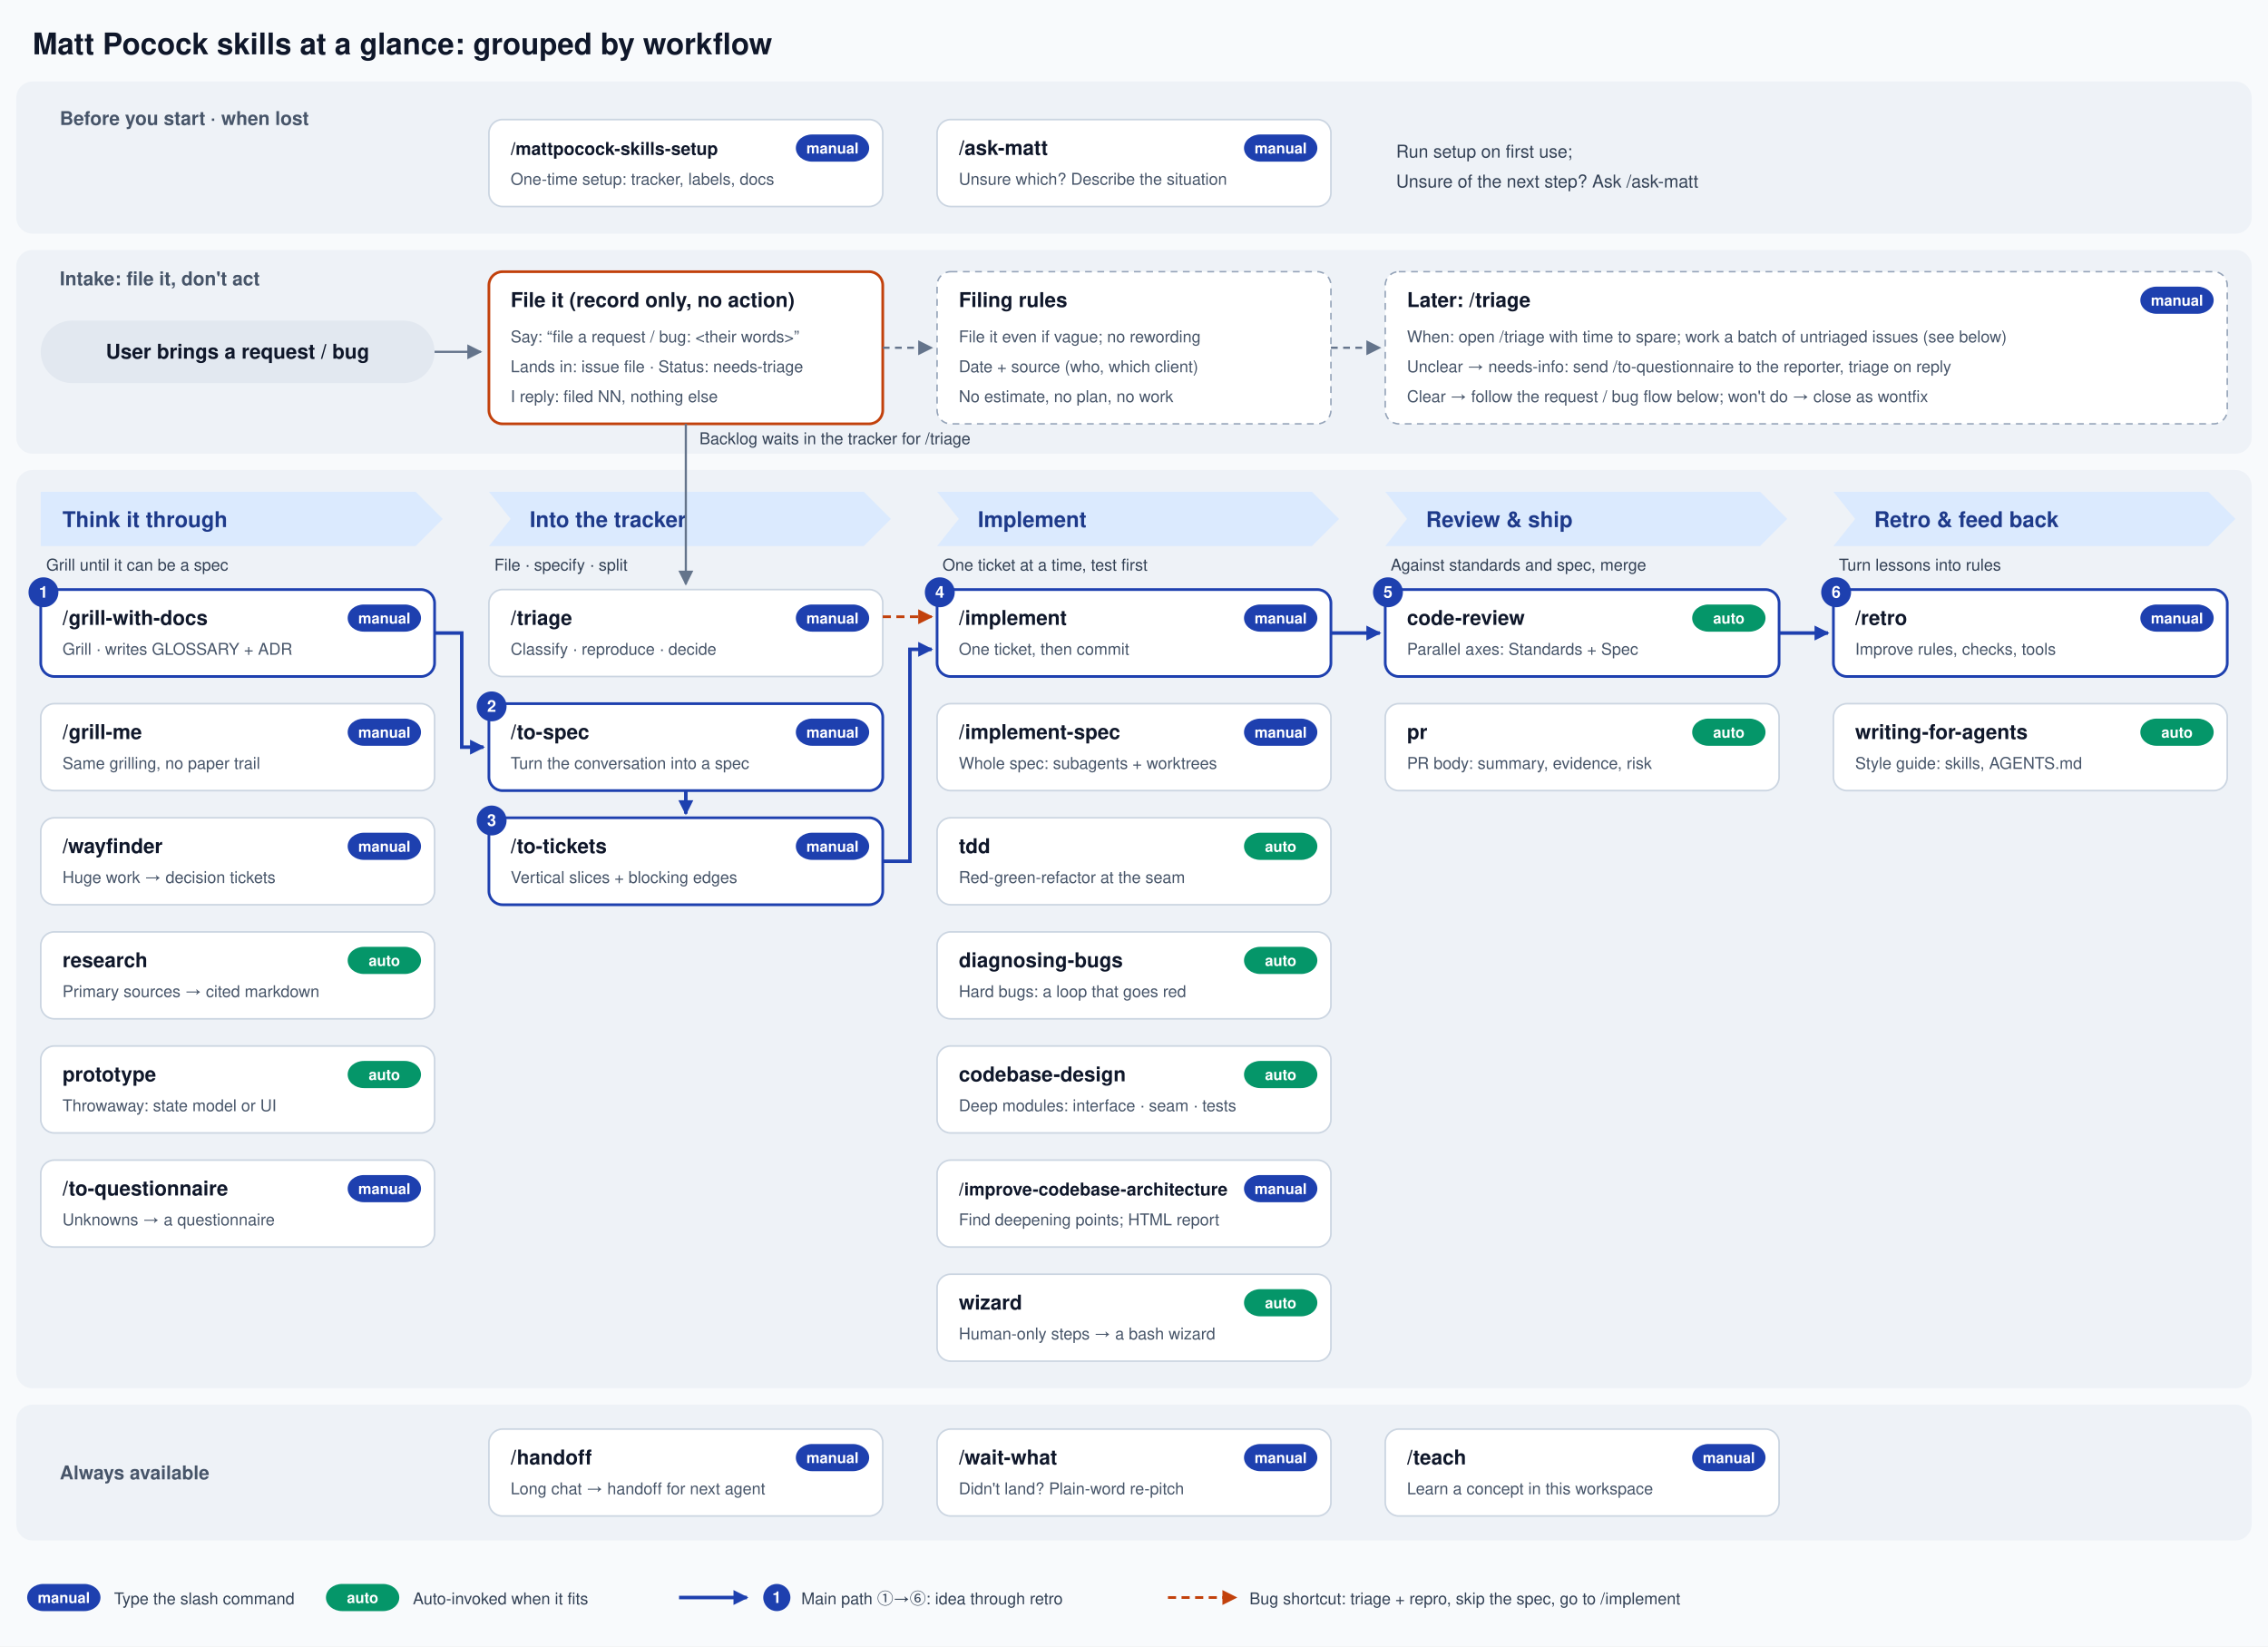
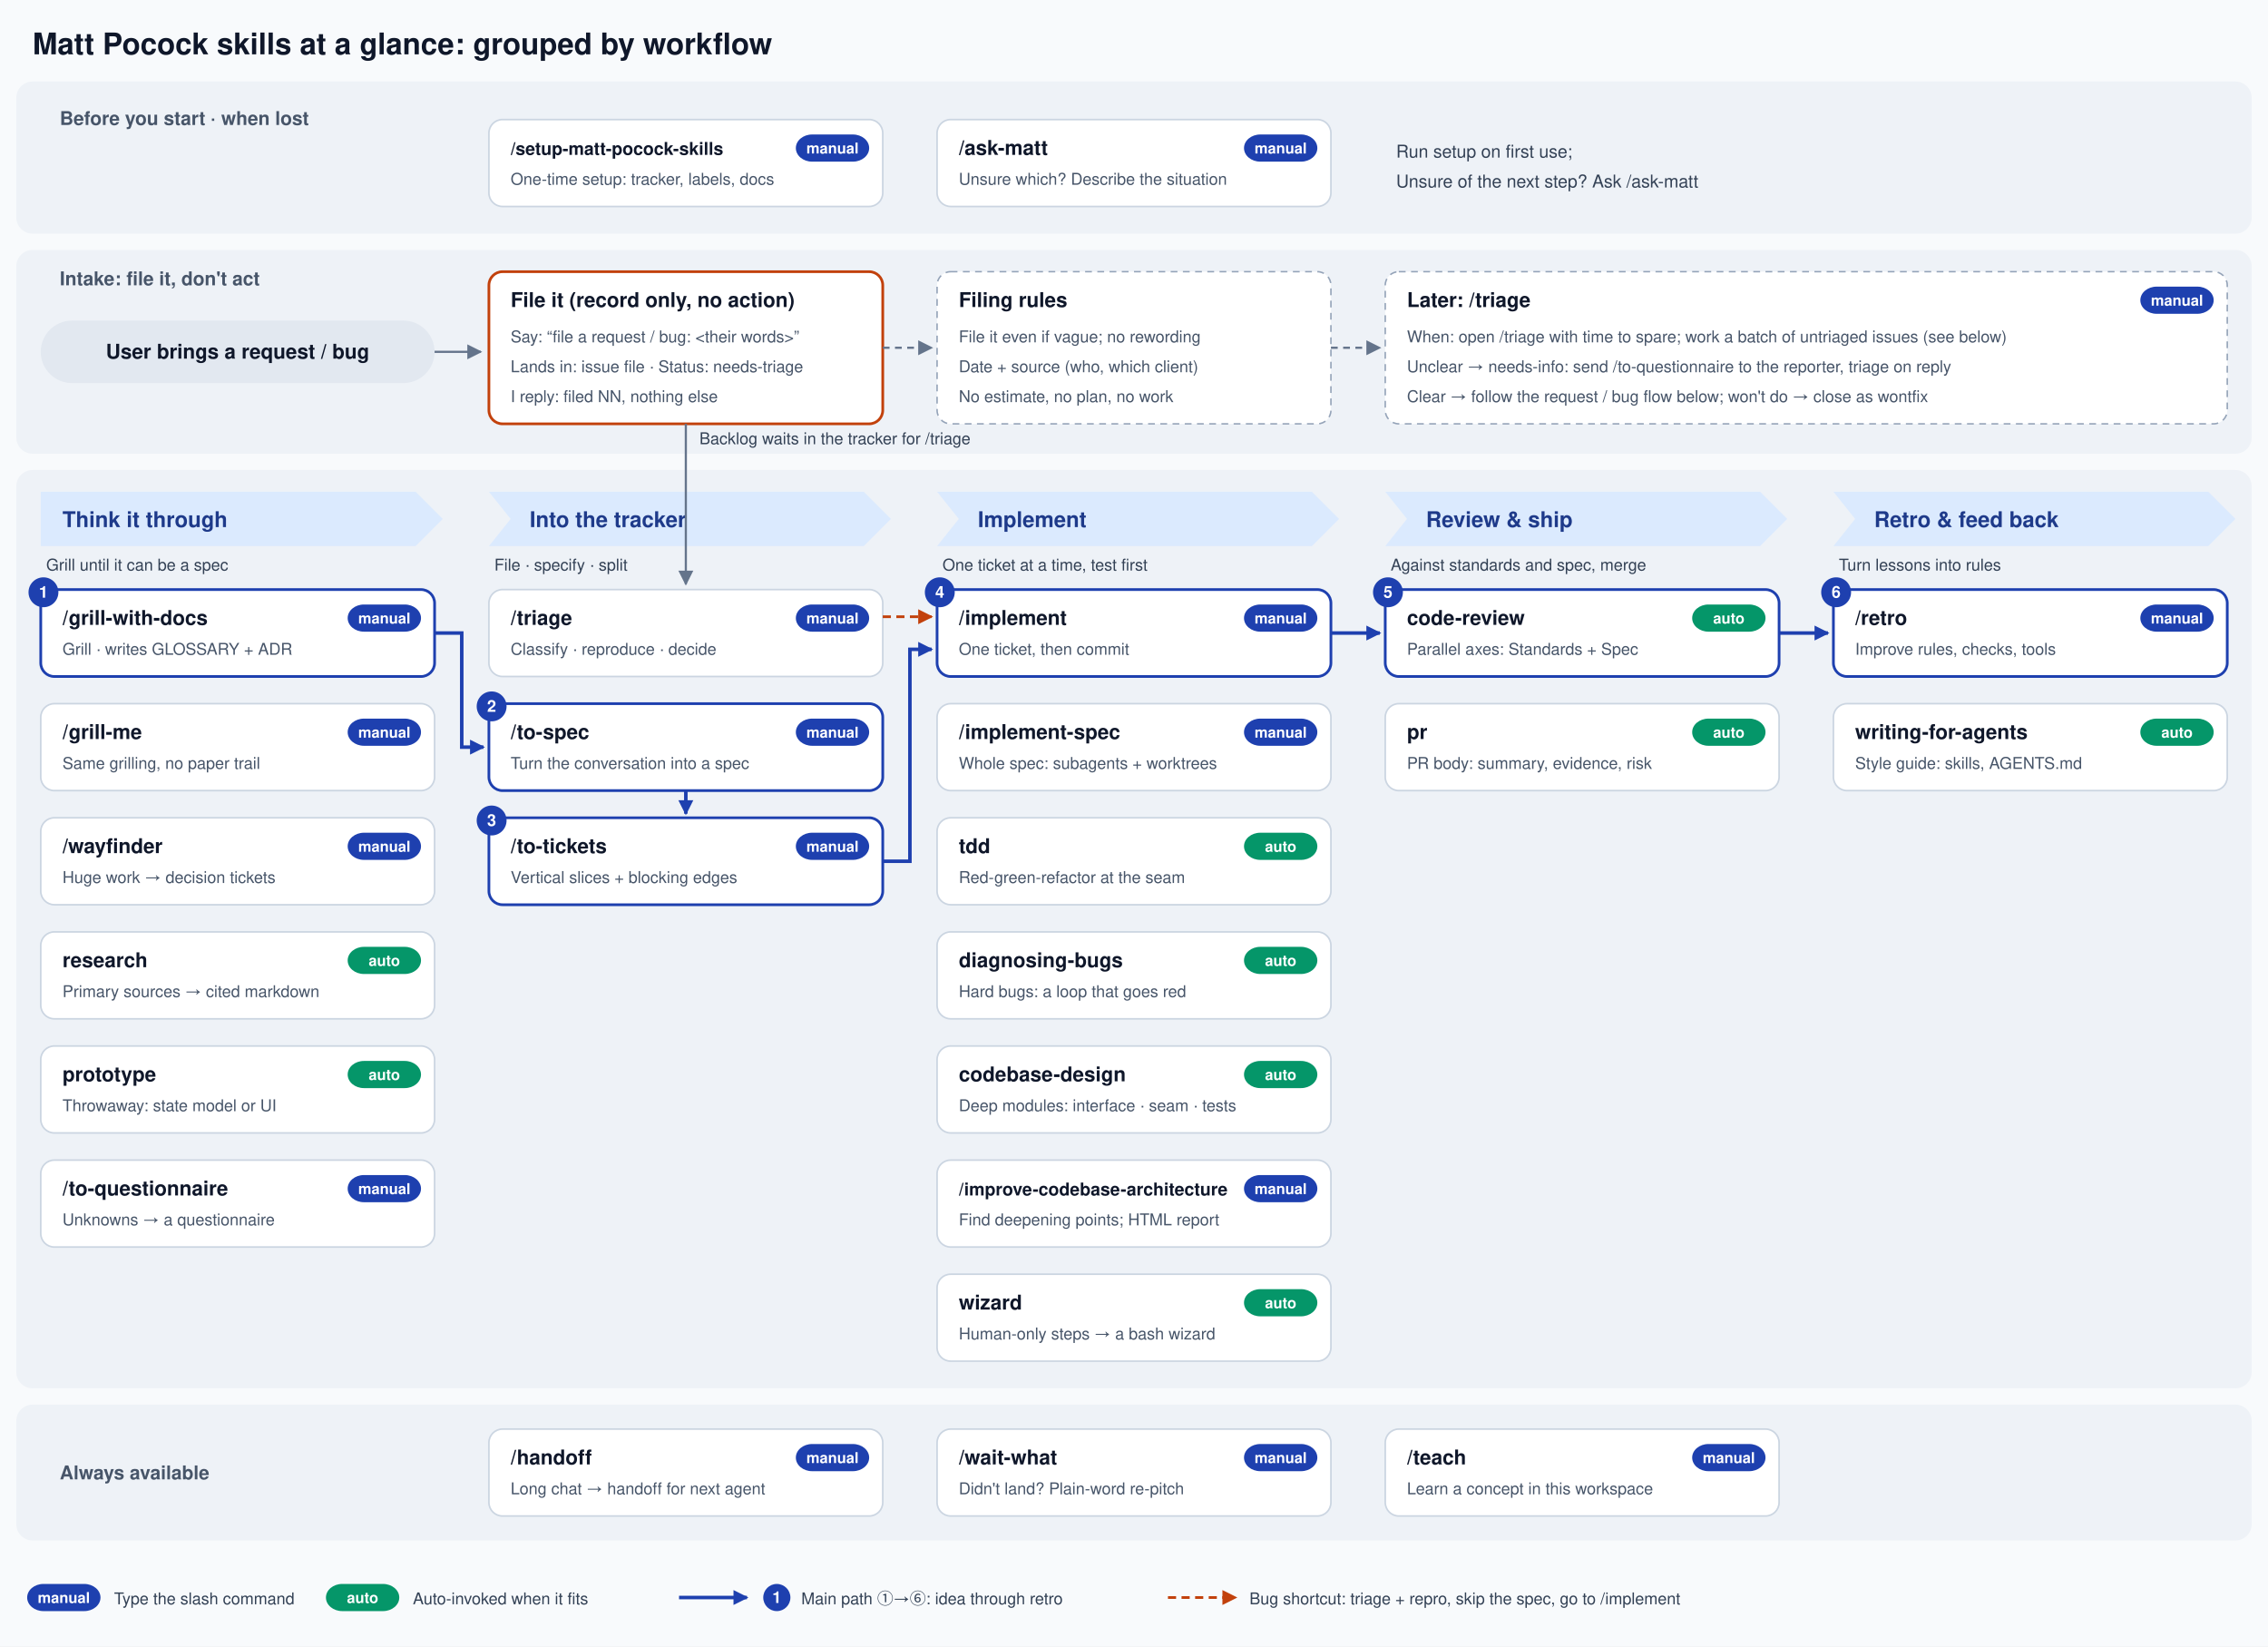
<svg xmlns="http://www.w3.org/2000/svg" viewBox="0 0 1670 1212" width="1670" height="1212">
  <style>
.bg{fill:#f8fafc} .band{fill:#eef2f7} .bl{font:600 14px 'Helvetica Neue',Helvetica,Arial,'PingFang SC','Hiragino Sans GB','Microsoft YaHei','Noto Sans CJK SC',sans-serif;fill:#475569}
.card{fill:#fff;stroke:#cbd5e1;stroke-width:1.2} .key{stroke:#1e40af;stroke-width:2}
.t{font:600 15px 'Helvetica Neue',Helvetica,Arial,'PingFang SC','Hiragino Sans GB','Microsoft YaHei','Noto Sans CJK SC',sans-serif;fill:#0f172a} .ts{font:600 13px 'Helvetica Neue',Helvetica,Arial,'PingFang SC','Hiragino Sans GB','Microsoft YaHei','Noto Sans CJK SC',sans-serif;fill:#0f172a} .s{font:400 12px 'Helvetica Neue',Helvetica,Arial,'PingFang SC','Hiragino Sans GB','Microsoft YaHei','Noto Sans CJK SC',sans-serif;fill:#475569}
.manual{fill:#1e40af} .auto{fill:#059669} .bt{font:600 11px 'Helvetica Neue',Helvetica,Arial,'PingFang SC','Hiragino Sans GB','Microsoft YaHei','Noto Sans CJK SC',sans-serif;fill:#fff}
.chev{fill:#dbeafe} .ct{font:700 16px 'Helvetica Neue',Helvetica,Arial,'PingFang SC','Hiragino Sans GB','Microsoft YaHei','Noto Sans CJK SC',sans-serif;fill:#1e3a8a} .cs{font:500 12px 'Helvetica Neue',Helvetica,Arial,'PingFang SC','Hiragino Sans GB','Microsoft YaHei','Noto Sans CJK SC',sans-serif;fill:#334155}
.num{fill:#1e40af} .nt{font:700 12px 'Helvetica Neue',Helvetica,Arial,'PingFang SC','Hiragino Sans GB','Microsoft YaHei','Noto Sans CJK SC',sans-serif;fill:#fff}
.main{stroke:#1e40af;stroke-width:2.6;fill:none} .bug{stroke:#c2410c;stroke-width:2;fill:none;stroke-dasharray:6 4}
.am{fill:#1e40af} .ab{fill:#c2410c} .h1{font:700 22px 'Helvetica Neue',Helvetica,Arial,'PingFang SC','Hiragino Sans GB','Microsoft YaHei','Noto Sans CJK SC',sans-serif;fill:#0f172a} .lbl{font:500 12px 'Helvetica Neue',Helvetica,Arial,'PingFang SC','Hiragino Sans GB','Microsoft YaHei','Noto Sans CJK SC',sans-serif;fill:#334155}
.note{font:500 13px 'Helvetica Neue',Helvetica,Arial,'PingFang SC','Hiragino Sans GB','Microsoft YaHei','Noto Sans CJK SC',sans-serif;fill:#334155}
.dia{fill:#fff7ed;stroke:#c2410c;stroke-width:1.5} .io{fill:#e2e8f0} .edge{stroke:#64748b;stroke-width:1.6;fill:none} .dash{stroke-dasharray:5 4} .side{fill:#fff;stroke:#94a3b8;stroke-width:1.1;stroke-dasharray:5 4} .reg{fill:#fff;stroke:#c2410c;stroke-width:2} .ag{fill:#64748b}
@media (prefers-color-scheme: dark){
 .dia{fill:#2a1608;stroke:#fb923c} .side,.reg{fill:#0b1220} .side{stroke:#475569} .reg{stroke:#fb923c} .io{fill:#334155} .edge{stroke:#94a3b8} .ag{fill:#94a3b8}
 .bg{fill:#0f172a} .band{fill:#1e293b} .bl,.cs,.lbl,.note{fill:#cbd5e1}
 .card{fill:#0b1220;stroke:#475569} .key{stroke:#60a5fa} .t,.ts,.h1{fill:#f8fafc} .s{fill:#cbd5e1}
 .chev{fill:#1e3a8a} .ct{fill:#dbeafe} .manual,.num{fill:#2563eb} .main{stroke:#60a5fa} .am{fill:#60a5fa}
 .bug{stroke:#fb923c} .ab{fill:#fb923c}
}</style>
  <defs>
    <marker id="am" viewBox="0 0 10 10" refX="9" refY="5" markerUnits="userSpaceOnUse" markerWidth="11" markerHeight="11" orient="auto">
      <path class="am" d="M0,0 L10,5 L0,10 z" />
    </marker>
    <marker id="ab" viewBox="0 0 10 10" refX="9" refY="5" markerUnits="userSpaceOnUse" markerWidth="11" markerHeight="11" orient="auto">
      <path class="ab" d="M0,0 L10,5 L0,10 z" />
    </marker>
    <marker id="ag" viewBox="0 0 10 10" refX="9" refY="5" markerUnits="userSpaceOnUse" markerWidth="11" markerHeight="11" orient="auto">
      <path class="ag" d="M0,0 L10,5 L0,10 z" />
    </marker>
  </defs>
  <rect class="bg" width="1670" height="1212" />
  <text class="h1" x="24" y="40">Matt Pocock skills at a glance: grouped by workflow</text>
  <rect class="band" x="12" y="60" width="1646" height="112" rx="12" />
  <text class="bl" x="44" y="92">Before you start · when lost</text>
  <rect class="card" x="360" y="88" width="290" height="64" rx="10" />
-   <text class="ts" x="376" y="114">/mattpocock-skills-setup</text>
+   <text class="ts" x="376" y="114">/setup-matt-pocock-skills</text>
  <text class="s" x="376" y="136">One-time setup: tracker, labels, docs</text>
  <rect class="manual" x="586" y="99" width="54" height="20" rx="12" />
  <text class="bt" x="613" y="113" text-anchor="middle">manual</text>
  <rect class="card" x="690" y="88" width="290" height="64" rx="10" />
  <text class="t" x="706" y="114">/ask-matt</text>
  <text class="s" x="706" y="136">Unsure which? Describe the situation</text>
  <rect class="manual" x="916" y="99" width="54" height="20" rx="12" />
  <text class="bt" x="943" y="113" text-anchor="middle">manual</text>
  <text class="note" x="1028" y="116">Run setup on first use;</text>
  <text class="note" x="1028" y="138">Unsure of the next step? Ask /ask-matt</text>
  <rect class="band" x="12" y="184" width="1646" height="150" rx="12" />
  <text class="bl" x="44" y="210">Intake: file it, don't act</text>
  <rect class="io" x="30" y="236" width="290" height="46" rx="23" />
  <text class="t" x="175" y="264" text-anchor="middle">User brings a request / bug</text>
  <path class="edge" d="M320,259 H354" marker-end="url(#ag)" />
  <rect class="reg" x="360" y="200" width="290" height="112" rx="10" />
  <text class="t" x="376" y="226">File it (record only, no action)</text>
  <text class="s" x="376" y="252">Say: “file a request / bug: &lt;their words&gt;”</text>
  <text class="s" x="376" y="274">Lands in: issue file · Status: needs-triage</text>
  <text class="s" x="376" y="296">I reply: filed NN, nothing else</text>
  <rect class="side" x="690" y="200" width="290" height="112" rx="10" />
  <text class="t" x="706" y="226">Filing rules</text>
  <text class="s" x="706" y="252">File it even if vague; no rewording</text>
  <text class="s" x="706" y="274">Date + source (who, which client)</text>
  <text class="s" x="706" y="296">No estimate, no plan, no work</text>
  <path class="edge dash" d="M650,256 H686" marker-end="url(#ag)" />
  <rect class="side" x="1020" y="200" width="620" height="112" rx="10" />
  <text class="t" x="1036" y="226">Later: /triage</text>
  <text class="s" x="1036" y="252">When: open /triage with time to spare; work a batch of untriaged issues (see below)</text>
  <text class="s" x="1036" y="274">Unclear → needs-info: send /to-questionnaire to the reporter, triage on reply</text>
  <text class="s" x="1036" y="296">Clear → follow the request / bug flow below; won't do → close as wontfix</text>
  <rect class="manual" x="1576" y="211" width="54" height="20" rx="12" />
  <text class="bt" x="1603" y="225" text-anchor="middle">manual</text>
  <path class="edge dash" d="M980,256 H1016" marker-end="url(#ag)" />
  <text class="lbl" x="515" y="327">Backlog waits in the tracker for /triage</text>
  <g transform="translate(0,162)">
    <rect class="band" x="12" y="184" width="1646" height="676" rx="12" />
    <polygon class="chev" points="30,200 306,200 326,220 306,240 30,240" />
    <text class="ct" x="46" y="226">Think it through</text>
    <text class="cs" x="34" y="258">Grill until it can be a spec</text>
    <polygon class="chev" points="360,200 636,200 656,220 636,240 360,240 376,220" />
    <text class="ct" x="390" y="226">Into the tracker</text>
    <text class="cs" x="364" y="258">File · specify · split</text>
    <polygon class="chev" points="690,200 966,200 986,220 966,240 690,240 706,220" />
    <text class="ct" x="720" y="226">Implement</text>
    <text class="cs" x="694" y="258">One ticket at a time, test first</text>
    <polygon class="chev" points="1020,200 1296,200 1316,220 1296,240 1020,240 1036,220" />
    <text class="ct" x="1050" y="226">Review &amp; ship</text>
    <text class="cs" x="1024" y="258">Against standards and spec, merge</text>
    <polygon class="chev" points="1350,200 1626,200 1646,220 1626,240 1350,240 1366,220" />
    <text class="ct" x="1380" y="226">Retro &amp; feed back</text>
    <text class="cs" x="1354" y="258">Turn lessons into rules</text>
    <rect class="card key" x="30" y="272" width="290" height="64" rx="10" />
    <text class="t" x="46" y="298">/grill-with-docs</text>
    <text class="s" x="46" y="320">Grill · writes GLOSSARY + ADR</text>
    <rect class="manual" x="256" y="283" width="54" height="20" rx="12" />
    <text class="bt" x="283" y="297" text-anchor="middle">manual</text>
    <circle class="num" cx="32" cy="274" r="11" />
    <text class="nt" x="32" y="278" text-anchor="middle">1</text>
    <rect class="card" x="30" y="356" width="290" height="64" rx="10" />
    <text class="t" x="46" y="382">/grill-me</text>
    <text class="s" x="46" y="404">Same grilling, no paper trail</text>
    <rect class="manual" x="256" y="367" width="54" height="20" rx="12" />
    <text class="bt" x="283" y="381" text-anchor="middle">manual</text>
    <rect class="card" x="30" y="440" width="290" height="64" rx="10" />
    <text class="t" x="46" y="466">/wayfinder</text>
    <text class="s" x="46" y="488">Huge work → decision tickets</text>
    <rect class="manual" x="256" y="451" width="54" height="20" rx="12" />
    <text class="bt" x="283" y="465" text-anchor="middle">manual</text>
    <rect class="card" x="30" y="524" width="290" height="64" rx="10" />
    <text class="t" x="46" y="550">research</text>
    <text class="s" x="46" y="572">Primary sources → cited markdown</text>
    <rect class="auto" x="256" y="535" width="54" height="20" rx="12" />
    <text class="bt" x="283" y="549" text-anchor="middle">auto</text>
    <rect class="card" x="30" y="608" width="290" height="64" rx="10" />
    <text class="t" x="46" y="634">prototype</text>
    <text class="s" x="46" y="656">Throwaway: state model or UI</text>
    <rect class="auto" x="256" y="619" width="54" height="20" rx="12" />
    <text class="bt" x="283" y="633" text-anchor="middle">auto</text>
    <rect class="card" x="30" y="692" width="290" height="64" rx="10" />
    <text class="t" x="46" y="718">/to-questionnaire</text>
    <text class="s" x="46" y="740">Unknowns → a questionnaire</text>
    <rect class="manual" x="256" y="703" width="54" height="20" rx="12" />
    <text class="bt" x="283" y="717" text-anchor="middle">manual</text>
    <rect class="card" x="360" y="272" width="290" height="64" rx="10" />
    <text class="t" x="376" y="298">/triage</text>
    <text class="s" x="376" y="320">Classify · reproduce · decide</text>
    <rect class="manual" x="586" y="283" width="54" height="20" rx="12" />
    <text class="bt" x="613" y="297" text-anchor="middle">manual</text>
    <rect class="card key" x="360" y="356" width="290" height="64" rx="10" />
    <text class="t" x="376" y="382">/to-spec</text>
    <text class="s" x="376" y="404">Turn the conversation into a spec</text>
    <rect class="manual" x="586" y="367" width="54" height="20" rx="12" />
    <text class="bt" x="613" y="381" text-anchor="middle">manual</text>
    <circle class="num" cx="362" cy="358" r="11" />
    <text class="nt" x="362" y="362" text-anchor="middle">2</text>
    <rect class="card key" x="360" y="440" width="290" height="64" rx="10" />
    <text class="t" x="376" y="466">/to-tickets</text>
    <text class="s" x="376" y="488">Vertical slices + blocking edges</text>
    <rect class="manual" x="586" y="451" width="54" height="20" rx="12" />
    <text class="bt" x="613" y="465" text-anchor="middle">manual</text>
    <circle class="num" cx="362" cy="442" r="11" />
    <text class="nt" x="362" y="446" text-anchor="middle">3</text>
    <rect class="card key" x="690" y="272" width="290" height="64" rx="10" />
    <text class="t" x="706" y="298">/implement</text>
    <text class="s" x="706" y="320">One ticket, then commit</text>
    <rect class="manual" x="916" y="283" width="54" height="20" rx="12" />
    <text class="bt" x="943" y="297" text-anchor="middle">manual</text>
    <circle class="num" cx="692" cy="274" r="11" />
    <text class="nt" x="692" y="278" text-anchor="middle">4</text>
    <rect class="card" x="690" y="356" width="290" height="64" rx="10" />
    <text class="t" x="706" y="382">/implement-spec</text>
    <text class="s" x="706" y="404">Whole spec: subagents + worktrees</text>
    <rect class="manual" x="916" y="367" width="54" height="20" rx="12" />
    <text class="bt" x="943" y="381" text-anchor="middle">manual</text>
    <rect class="card" x="690" y="440" width="290" height="64" rx="10" />
    <text class="t" x="706" y="466">tdd</text>
    <text class="s" x="706" y="488">Red-green-refactor at the seam</text>
    <rect class="auto" x="916" y="451" width="54" height="20" rx="12" />
    <text class="bt" x="943" y="465" text-anchor="middle">auto</text>
    <rect class="card" x="690" y="524" width="290" height="64" rx="10" />
    <text class="t" x="706" y="550">diagnosing-bugs</text>
    <text class="s" x="706" y="572">Hard bugs: a loop that goes red</text>
    <rect class="auto" x="916" y="535" width="54" height="20" rx="12" />
    <text class="bt" x="943" y="549" text-anchor="middle">auto</text>
    <rect class="card" x="690" y="608" width="290" height="64" rx="10" />
    <text class="t" x="706" y="634">codebase-design</text>
    <text class="s" x="706" y="656">Deep modules: interface · seam · tests</text>
    <rect class="auto" x="916" y="619" width="54" height="20" rx="12" />
    <text class="bt" x="943" y="633" text-anchor="middle">auto</text>
    <rect class="card" x="690" y="692" width="290" height="64" rx="10" />
    <text class="ts" x="706" y="718">/improve-codebase-architecture</text>
    <text class="s" x="706" y="740">Find deepening points; HTML report</text>
    <rect class="manual" x="916" y="703" width="54" height="20" rx="12" />
    <text class="bt" x="943" y="717" text-anchor="middle">manual</text>
    <rect class="card" x="690" y="776" width="290" height="64" rx="10" />
    <text class="t" x="706" y="802">wizard</text>
    <text class="s" x="706" y="824">Human-only steps → a bash wizard</text>
    <rect class="auto" x="916" y="787" width="54" height="20" rx="12" />
    <text class="bt" x="943" y="801" text-anchor="middle">auto</text>
    <rect class="card key" x="1020" y="272" width="290" height="64" rx="10" />
    <text class="t" x="1036" y="298">code-review</text>
    <text class="s" x="1036" y="320">Parallel axes: Standards + Spec</text>
    <rect class="auto" x="1246" y="283" width="54" height="20" rx="12" />
    <text class="bt" x="1273" y="297" text-anchor="middle">auto</text>
    <circle class="num" cx="1022" cy="274" r="11" />
    <text class="nt" x="1022" y="278" text-anchor="middle">5</text>
    <rect class="card" x="1020" y="356" width="290" height="64" rx="10" />
    <text class="t" x="1036" y="382">pr</text>
    <text class="s" x="1036" y="404">PR body: summary, evidence, risk</text>
    <rect class="auto" x="1246" y="367" width="54" height="20" rx="12" />
    <text class="bt" x="1273" y="381" text-anchor="middle">auto</text>
    <rect class="card key" x="1350" y="272" width="290" height="64" rx="10" />
    <text class="t" x="1366" y="298">/retro</text>
    <text class="s" x="1366" y="320">Improve rules, checks, tools</text>
    <rect class="manual" x="1576" y="283" width="54" height="20" rx="12" />
    <text class="bt" x="1603" y="297" text-anchor="middle">manual</text>
    <circle class="num" cx="1352" cy="274" r="11" />
    <text class="nt" x="1352" y="278" text-anchor="middle">6</text>
    <rect class="card" x="1350" y="356" width="290" height="64" rx="10" />
    <text class="t" x="1366" y="382">writing-for-agents</text>
    <text class="s" x="1366" y="404">Style guide: skills, AGENTS.md</text>
    <rect class="auto" x="1576" y="367" width="54" height="20" rx="12" />
    <text class="bt" x="1603" y="381" text-anchor="middle">auto</text>
    <path class="main" d="M320,304 H340 V388 H356" marker-end="url(#am)" />
    <path class="main" d="M505.0,420 V437" marker-end="url(#am)" />
    <path class="main" d="M650,472 H670 V316 H686" marker-end="url(#am)" />
    <path class="main" d="M980,304 H1016" marker-end="url(#am)" />
    <path class="main" d="M1310,304 H1346" marker-end="url(#am)" />
    <path class="bug" d="M650,292 H686" marker-end="url(#ab)" />
    <rect class="band" x="12" y="872" width="1646" height="100" rx="12" />
    <text class="bl" x="44" y="927.0">Always available</text>
    <rect class="card" x="360" y="890" width="290" height="64" rx="10" />
    <text class="t" x="376" y="916">/handoff</text>
    <text class="s" x="376" y="938">Long chat → handoff for next agent</text>
    <rect class="manual" x="586" y="901" width="54" height="20" rx="12" />
    <text class="bt" x="613" y="915" text-anchor="middle">manual</text>
    <rect class="card" x="690" y="890" width="290" height="64" rx="10" />
    <text class="t" x="706" y="916">/wait-what</text>
    <text class="s" x="706" y="938">Didn't land? Plain-word re-pitch</text>
    <rect class="manual" x="916" y="901" width="54" height="20" rx="12" />
    <text class="bt" x="943" y="915" text-anchor="middle">manual</text>
    <rect class="card" x="1020" y="890" width="290" height="64" rx="10" />
    <text class="t" x="1036" y="916">/teach</text>
    <text class="s" x="1036" y="938">Learn a concept in this workspace</text>
    <rect class="manual" x="1246" y="901" width="54" height="20" rx="12" />
    <text class="bt" x="1273" y="915" text-anchor="middle">manual</text>
    <rect class="manual" x="20" y="1004" width="54" height="20" rx="12" />
    <text class="bt" x="47" y="1018" text-anchor="middle">manual</text>
    <text class="lbl" x="84" y="1019">Type the slash command</text>
    <rect class="auto" x="240" y="1004" width="54" height="20" rx="12" />
    <text class="bt" x="267" y="1018" text-anchor="middle">auto</text>
    <text class="lbl" x="304" y="1019">Auto-invoked when it fits</text>
    <path class="main" d="M500,1014 H550" marker-end="url(#am)" />
    <circle class="num" cx="572" cy="1014" r="10" />
    <text class="nt" x="572" y="1018" text-anchor="middle">1</text>
    <text class="lbl" x="590" y="1019">Main path ①→⑥: idea through retro</text>
    <path class="bug" d="M860,1014 H910" marker-end="url(#ab)" />
    <text class="lbl" x="920" y="1019">Bug shortcut: triage + repro, skip the spec, go to /implement</text>
  </g>
  <path class="edge" d="M505,312 V430" marker-end="url(#ag)" />
</svg>
